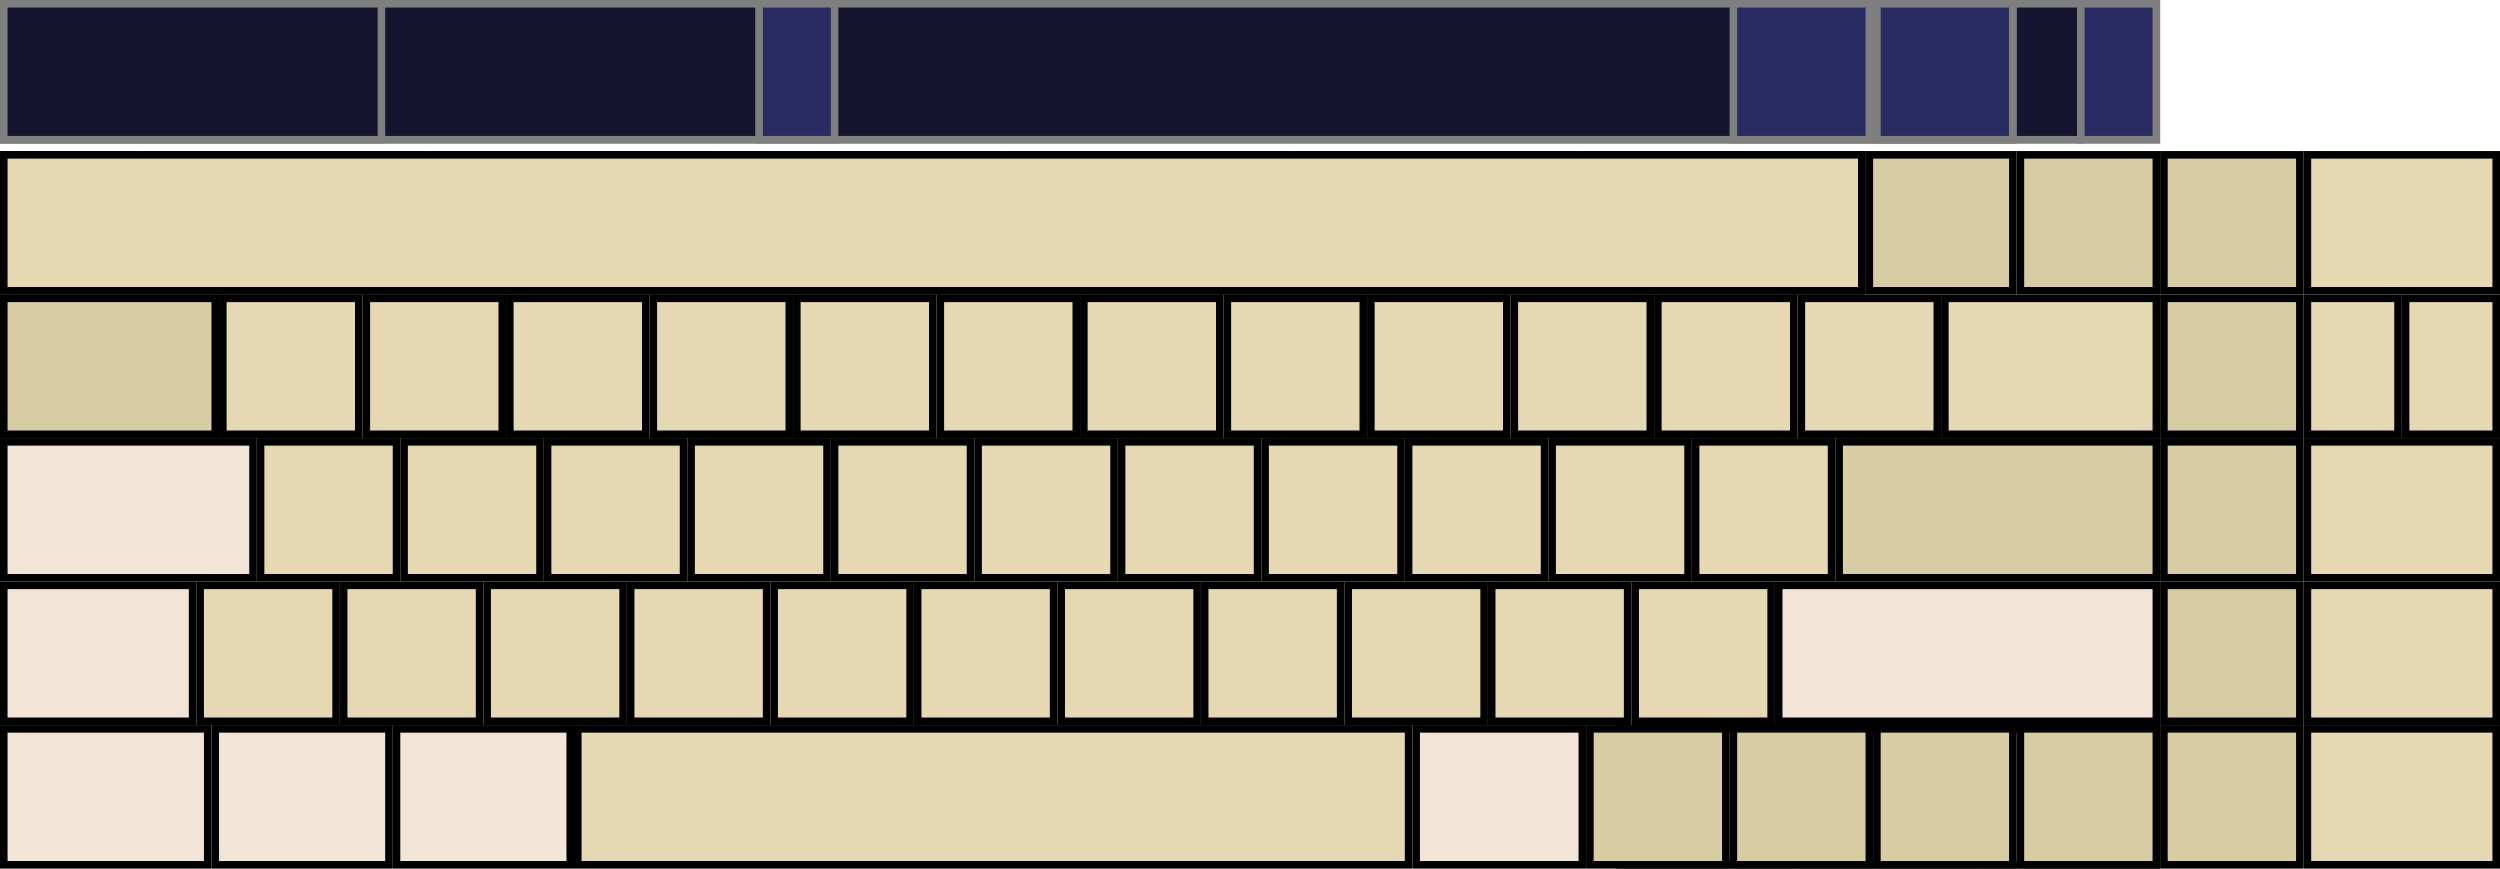
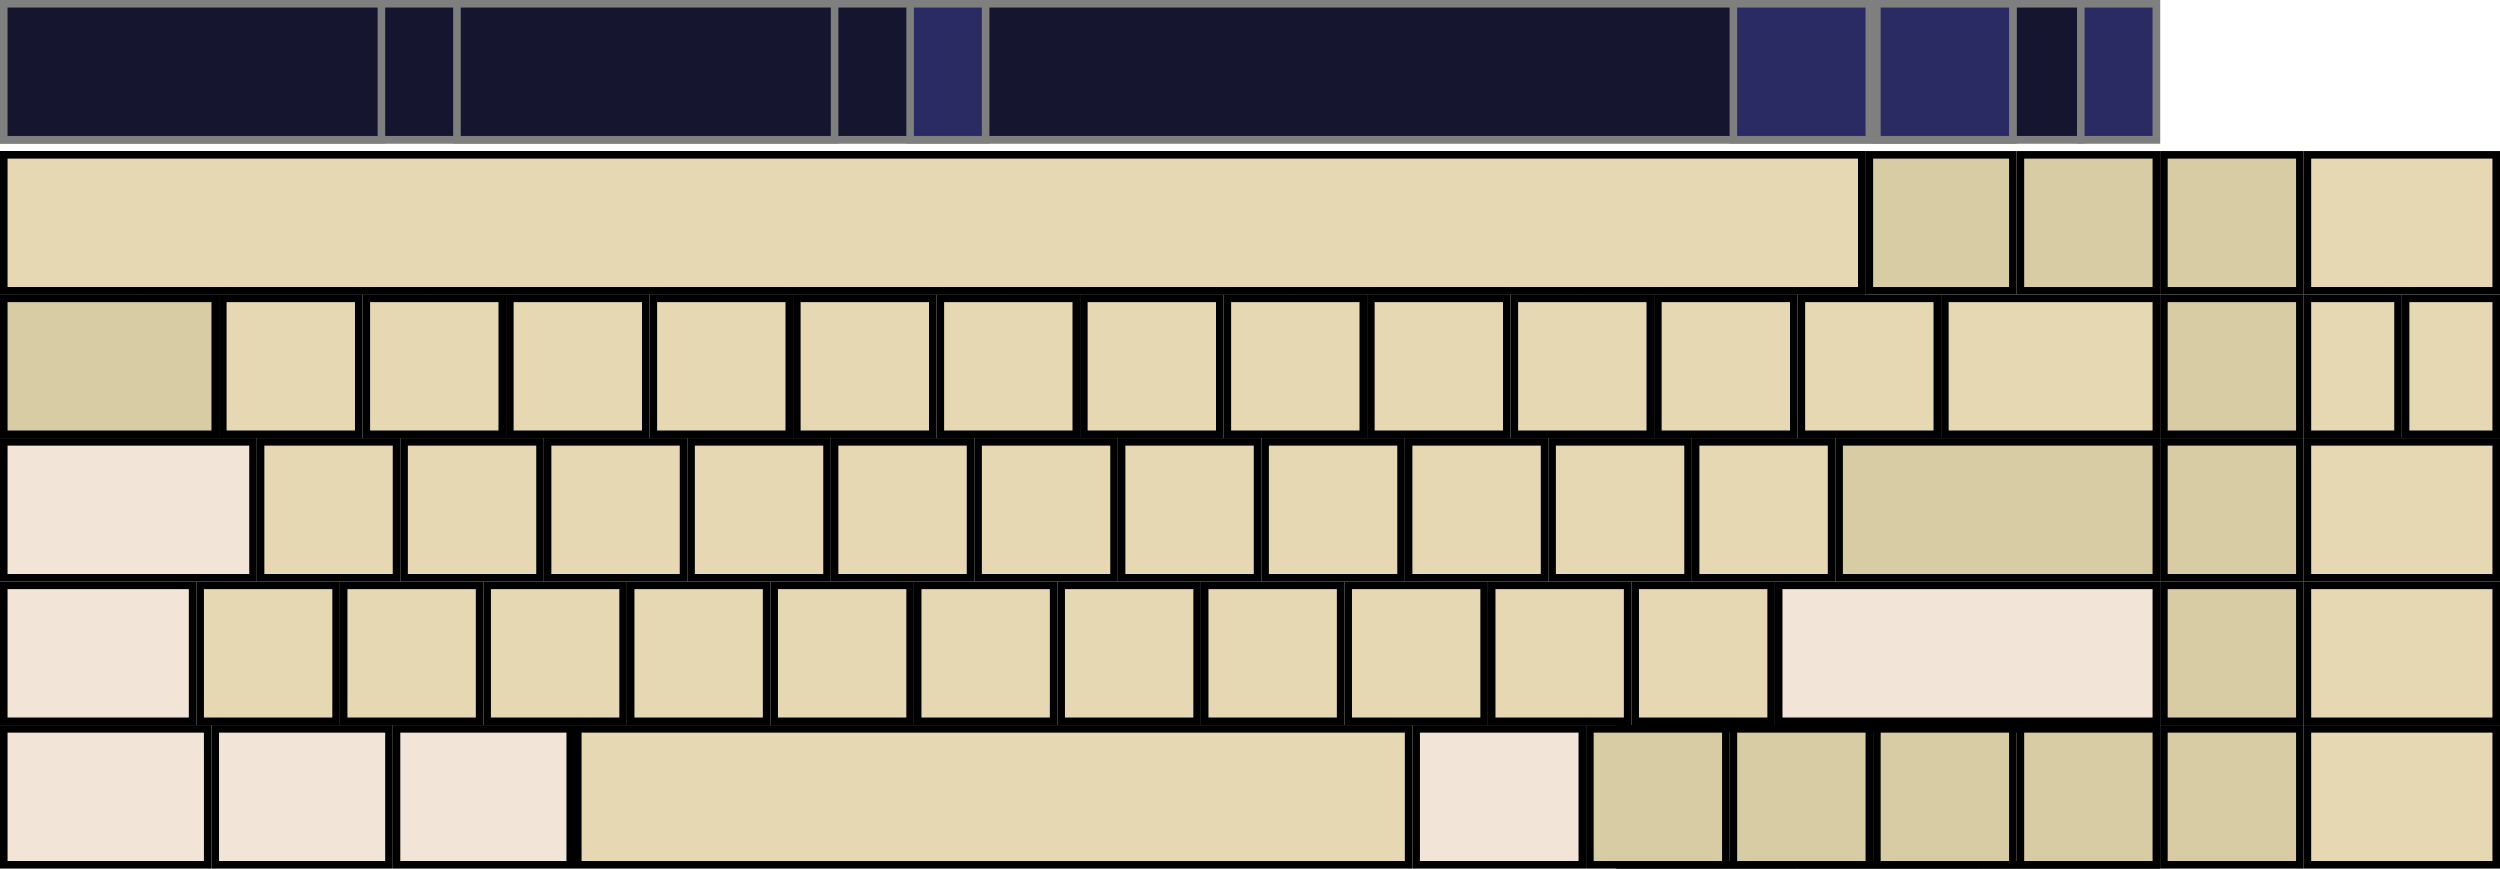
<svg xmlns="http://www.w3.org/2000/svg" id="svg2" height="115" width="331" version="1.0">
  <defs id="defs90" />
  <rect id="wordlistbar" height="18" width="285" y="0.5" x="0.5" style="fill:#151530;stroke:#7f7f7f;stroke-width:1" />
  <rect id="wordlistbg" height="18" width="275" y="0.5" x="0.5" style="fill:#151530;stroke:#7f7f7f;stroke-width:1" />
  <rect id="word" height="18" width="50" y="0.5" x="0.5" style="fill:#151530;stroke:#7f7f7f;stroke-width:1" />
+   <rect id="correction" height="18" width="50" y="0.5" x="60.5" style="fill:#151530;stroke:#7f7f7f;stroke-width:1" />
  <rect id="punctuation" height="18" width="18" y="0.5" x="229.5" style="fill:#2b2b63;stroke:#7f7f7f" />
  <rect id="stealthmode" height="18" width="18" y="0.5" x="248.5" style="fill:#2b2b63;stroke:#7f7f7f" />
  <rect id="learnmode" height="18" width="18" y="0.5" x="248.5" style="fill:#2b2b63;stroke:#7f7f7f" />
-   <rect id="expand-corrections" height="18" width="10" y="0.5" x="100.5" style="fill:#2b2b63;stroke:#7f7f7f" />
+   <rect id="expand-corrections" height="18" width="10" y="0.5" x="120.5" style="fill:#2b2b63;stroke:#7f7f7f" />
  <rect id="dictionaries" height="18" width="10" y="0.5" x="275.5" style="fill:#2b2b63;stroke:#7f7f7f" />
  <rect id="AB01" style="fill:#e5d8b2;stroke:#000000" height="18" width="18" y="77.5" x="45.5" />
  <rect id="AE02" style="fill:#e5d8b2;stroke:#000000" height="18" width="18" y="20.5" x="38.5" />
  <rect id="AE03" style="fill:#e5d8b2;stroke:#000000" height="18" width="18" y="20.5" x="57.5" />
  <rect id="AD09" style="fill:#e5d8b2;stroke:#000000" height="18" width="18" y="39.5" x="181.5" />
  <rect id="AE01" style="fill:#e5d8b2;stroke:#000000" height="18" width="18" y="20.5" x="19.5" />
  <rect id="AE06" style="fill:#e5d8b2;stroke:#000000" height="18" width="18" y="20.5" x="114.5" />
  <rect id="AE07" style="fill:#e5d8b2;stroke:#000000" height="18" width="18" y="20.5" x="133.5" />
  <rect id="AE04" style="fill:#e5d8b2;stroke:#000000" height="18" width="18" y="20.5" x="76.5" />
  <rect id="AE05" style="fill:#e5d8b2;stroke:#000000" height="18" width="18" y="20.5" x="95.5" />
  <rect id="AD03" style="fill:#e5d8b2;stroke:#000000" height="18" width="18" y="39.5" x="67.5" />
  <rect id="AD02" style="fill:#e5d8b2;stroke:#000000" height="18" width="18" y="39.5" x="48.5" />
  <rect id="AD01" style="fill:#e5d8b2;stroke:#000000" height="18" width="18" y="39.5" x="29.5" />
  <rect id="AE09" style="fill:#e5d8b2;stroke:#000000" height="18" width="18" y="20.5" x="171.5" />
  <rect id="AD07" style="fill:#e5d8b2;stroke:#000000" height="18" width="18" y="39.5" x="143.5" />
  <rect id="AD06" style="fill:#e5d8b2;stroke:#000000" height="18" width="18" y="39.5" x="124.5" />
  <rect id="AD05" style="fill:#e5d8b2;stroke:#000000" height="18" width="18" y="39.5" x="105.5" />
  <rect id="AD04" style="fill:#e5d8b2;stroke:#000000" height="18" width="18" y="39.5" x="86.5" />
  <rect id="AB10" style="fill:#e5d8b2;stroke:#000000" height="18" width="18" y="77.5" x="216.5" />
  <rect id="AC11" style="fill:#e5d8b2;stroke:#000000" height="18" width="18" y="58.5" x="224.5" />
  <rect id="AC10" style="fill:#e5d8b2;stroke:#000000" height="18" width="18" y="58.5" x="205.5" />
  <rect id="TLDE" style="fill:#e5d8b2;stroke:#000000" height="18" width="18" y="20.5" x="0.5" />
  <rect id="LSGT" style="fill:#e5d8b2;stroke:#000000" height="18" width="18" y="77.5" x="26.5" />
  <rect id="BKSL" style="fill:#e5d8b2;stroke:#000000" height="18" width="28" y="39.5" x="257.5" />
  <rect id="AD10" style="fill:#e5d8b2;stroke:#000000" height="18" width="18" y="39.5" x="200.5" />
  <rect id="AD11" style="fill:#e5d8b2;stroke:#000000" height="18" width="18" y="39.5" x="219.5" />
  <rect id="AD12" style="fill:#e5d8b2;stroke:#000000" height="18" width="18" y="39.5" x="238.5" />
  <rect id="AB08" style="fill:#e5d8b2;stroke:#000000" height="18" width="18" y="77.5" x="178.5" />
  <rect id="AE11" style="fill:#e5d8b2;stroke:#000000" height="18" width="18" y="20.5" x="209.5" />
  <rect id="AE10" style="fill:#e5d8b2;stroke:#000000" height="18" width="18" y="20.5" x="190.5" />
  <rect id="AE12" style="fill:#e5d8b2;stroke:#000000" height="18" width="18" y="20.5" x="228.5" />
  <rect id="AC04" style="fill:#e5d8b2;stroke:#000000" height="18" width="18" y="58.5" x="91.5" />
  <rect id="AC05" style="fill:#e5d8b2;stroke:#000000" height="18" width="18" y="58.5" x="110.5" />
  <rect id="AC06" style="fill:#e5d8b2;stroke:#000000" height="18" width="18" y="58.5" x="129.5" />
  <rect id="AC07" style="fill:#e5d8b2;stroke:#000000" height="18" width="18" y="58.5" x="148.5" />
  <rect id="AB09" style="fill:#e5d8b2;stroke:#000000" height="18" width="18" y="77.5" x="197.5" />
  <rect id="AC01" style="fill:#e5d8b2;stroke:#000000" height="18" width="18" y="58.5" x="34.5" />
  <rect id="AC02" style="fill:#e5d8b2;stroke:#000000" height="18" width="18" y="58.5" x="53.5" />
  <rect id="AC03" style="fill:#e5d8b2;stroke:#000000" height="18" width="18" y="58.5" x="72.5" />
  <rect id="AB05" style="fill:#e5d8b2;stroke:#000000" height="18" width="18" y="77.5" x="121.5" />
  <rect id="AB04" style="fill:#e5d8b2;stroke:#000000" height="18" width="18" y="77.5" x="102.5" />
  <rect id="AE08" style="fill:#e5d8b2;stroke:#000000" height="18" width="18" y="20.5" x="152.5" />
  <rect id="AB06" style="fill:#e5d8b2;stroke:#000000" height="18" width="18" y="77.5" x="140.5" />
  <rect id="AC08" style="fill:#e5d8b2;stroke:#000000" height="18" width="18" y="58.5" x="167.5" />
  <rect id="AC09" style="fill:#e5d8b2;stroke:#000000" height="18" width="18" y="58.5" x="186.5" />
  <rect id="AB03" style="fill:#e5d8b2;stroke:#000000" height="18" width="18" y="77.5" x="83.5" />
  <rect id="AB02" style="fill:#e5d8b2;stroke:#000000" height="18" width="18" y="77.5" x="64.5" />
  <rect id="AD08" style="fill:#e5d8b2;stroke:#000000" height="18" width="18" y="39.5" x="162.5" />
  <rect id="AB07" style="fill:#e5d8b2;stroke:#000000" height="18" width="18" y="77.5" x="159.5" />
  <rect id="RCTL" style="fill:#f2e5d8;stroke:#000000" height="18" width="23" y="96.5" x="262.5" />
  <rect id="LCTL" style="fill:#f2e5d8;stroke:#000000" height="18" width="27" y="96.5" x="0.5" />
  <rect id="LALT" style="fill:#f2e5d8;stroke:#000000" height="18" width="23" y="96.5" x="52.5" />
  <rect id="MENU" style="fill:#d8cca5;stroke:#000000" height="18" width="23" y="96.5" x="238.5" />
  <rect id="RWIN" style="fill:#d8cca5;stroke:#000000" height="18" width="23" y="96.5" x="214.5" />
  <rect id="LWIN" style="fill:#f2e5d8;stroke:#000000" height="18" width="23" y="96.5" x="28.5" />
  <rect id="BKSP" style="fill:#d8cca5;stroke:#000000" height="18" width="19" y="20.5" x="247.5" />
  <rect id="DELE" style="fill:#d8cca5;stroke:#000000" height="18" width="18" y="20.5" x="267.5" />
  <rect id="TAB" style="fill:#d8cca5;stroke:#000000" height="18" width="28" y="39.5" x="0.5" />
  <rect id="CAPS" style="fill:#f2e5d8;stroke:#000000" height="18" width="33" y="58.5" x="0.5" />
  <rect id="RTRN" style="fill:#d8cca5;stroke:#000000" height="18" width="42" y="58.5" x="243.5" />
  <rect id="LFSH" style="fill:#f2e5d8;stroke:#000000" height="18" width="25" y="77.5" x="0.5" />
  <rect id="RTSH" style="fill:#f2e5d8;stroke:#000000" height="18" width="50" y="77.5" x="235.5" />
  <rect id="SPCE" style="fill:#e5d8b2;stroke:#000000" height="18" width="110" y="96.5" x="76.5" />
  <rect id="RALT" style="fill:#f2e5d8;stroke:#000000" height="18" width="22" y="96.5" x="187.5" />
  <rect id="LEFT" style="fill:#d8cca5;stroke:#000000" height="18" width="18" y="96.5" x="210.5" />
  <rect id="RGHT" style="fill:#d8cca5;stroke:#000000" height="18" width="18" y="96.5" x="229.5" />
  <rect id="UP" style="fill:#d8cca5;stroke:#000000" height="18" width="18" y="96.5" x="248.5" />
  <rect id="DOWN" style="fill:#d8cca5;stroke:#000000" height="18" width="18" y="96.5" x="267.5" />
  <rect id="middleclick" style="fill:#d8cca5;stroke:#000000" height="18" width="18" y="20.5" x="286.5" />
  <rect id="secondaryclick" style="fill:#d8cca5;stroke:#000000" height="18" width="18" y="39.5" x="286.5" />
  <rect id="doubleclick" style="fill:#d8cca5;stroke:#000000" height="18" width="18" y="58.5" x="286.5" />
  <rect id="dragclick" style="fill:#d8cca5;stroke:#000000" height="18" width="18" y="77.5" x="286.5" />
  <rect id="hoverclick" style="fill:#d8cca5;stroke:#000000" height="18" width="18" y="96.5" x="286.5" />
  <rect id="hide" style="fill:#e5d8b2;stroke:#000000" height="18" width="25" y="20.5" x="305.5" />
  <rect id="showclick" style="fill:#e5d8b2;stroke:#000000" height="18" width="12" y="39.5" x="305.5" />
  <rect id="move" style="fill:#e5d8b2;stroke:#000000" height="18" width="12" y="39.5" x="318.5" />
  <rect id="layer0" style="fill:#e5d8b2;stroke:#000000" height="18" width="25" y="58.5" x="305.5" />
  <rect id="layer1" style="fill:#e5d8b2;stroke:#000000" height="18" width="25" y="77.5" x="305.5" />
  <rect id="layer2" style="fill:#e5d8b2;stroke:#000000" height="18" width="25" y="96.5" x="305.5" />
  <rect id="inputline" style="fill:#e5d8b2;stroke:#000000;stroke-width:1" height="18" width="246" y="20.5" x="0.5" />
</svg>
